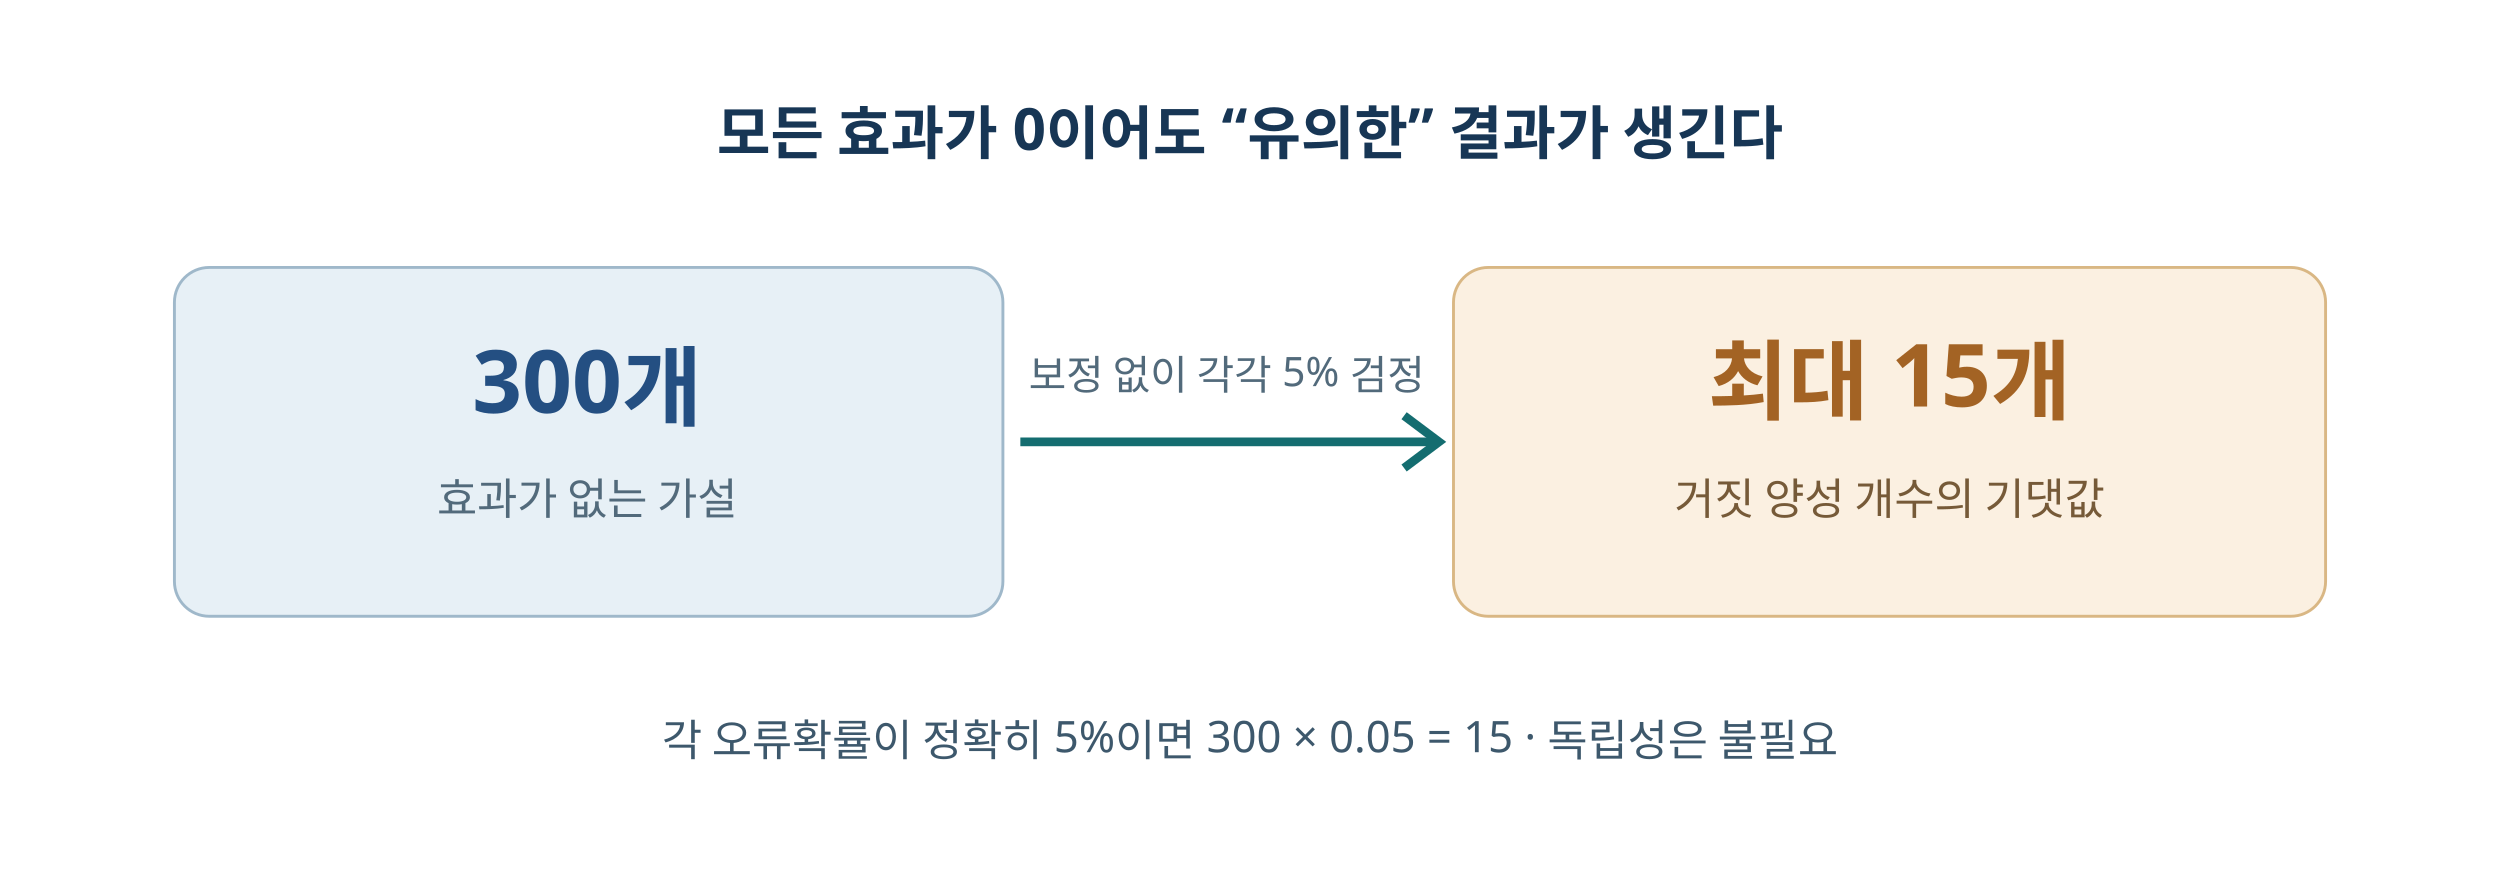
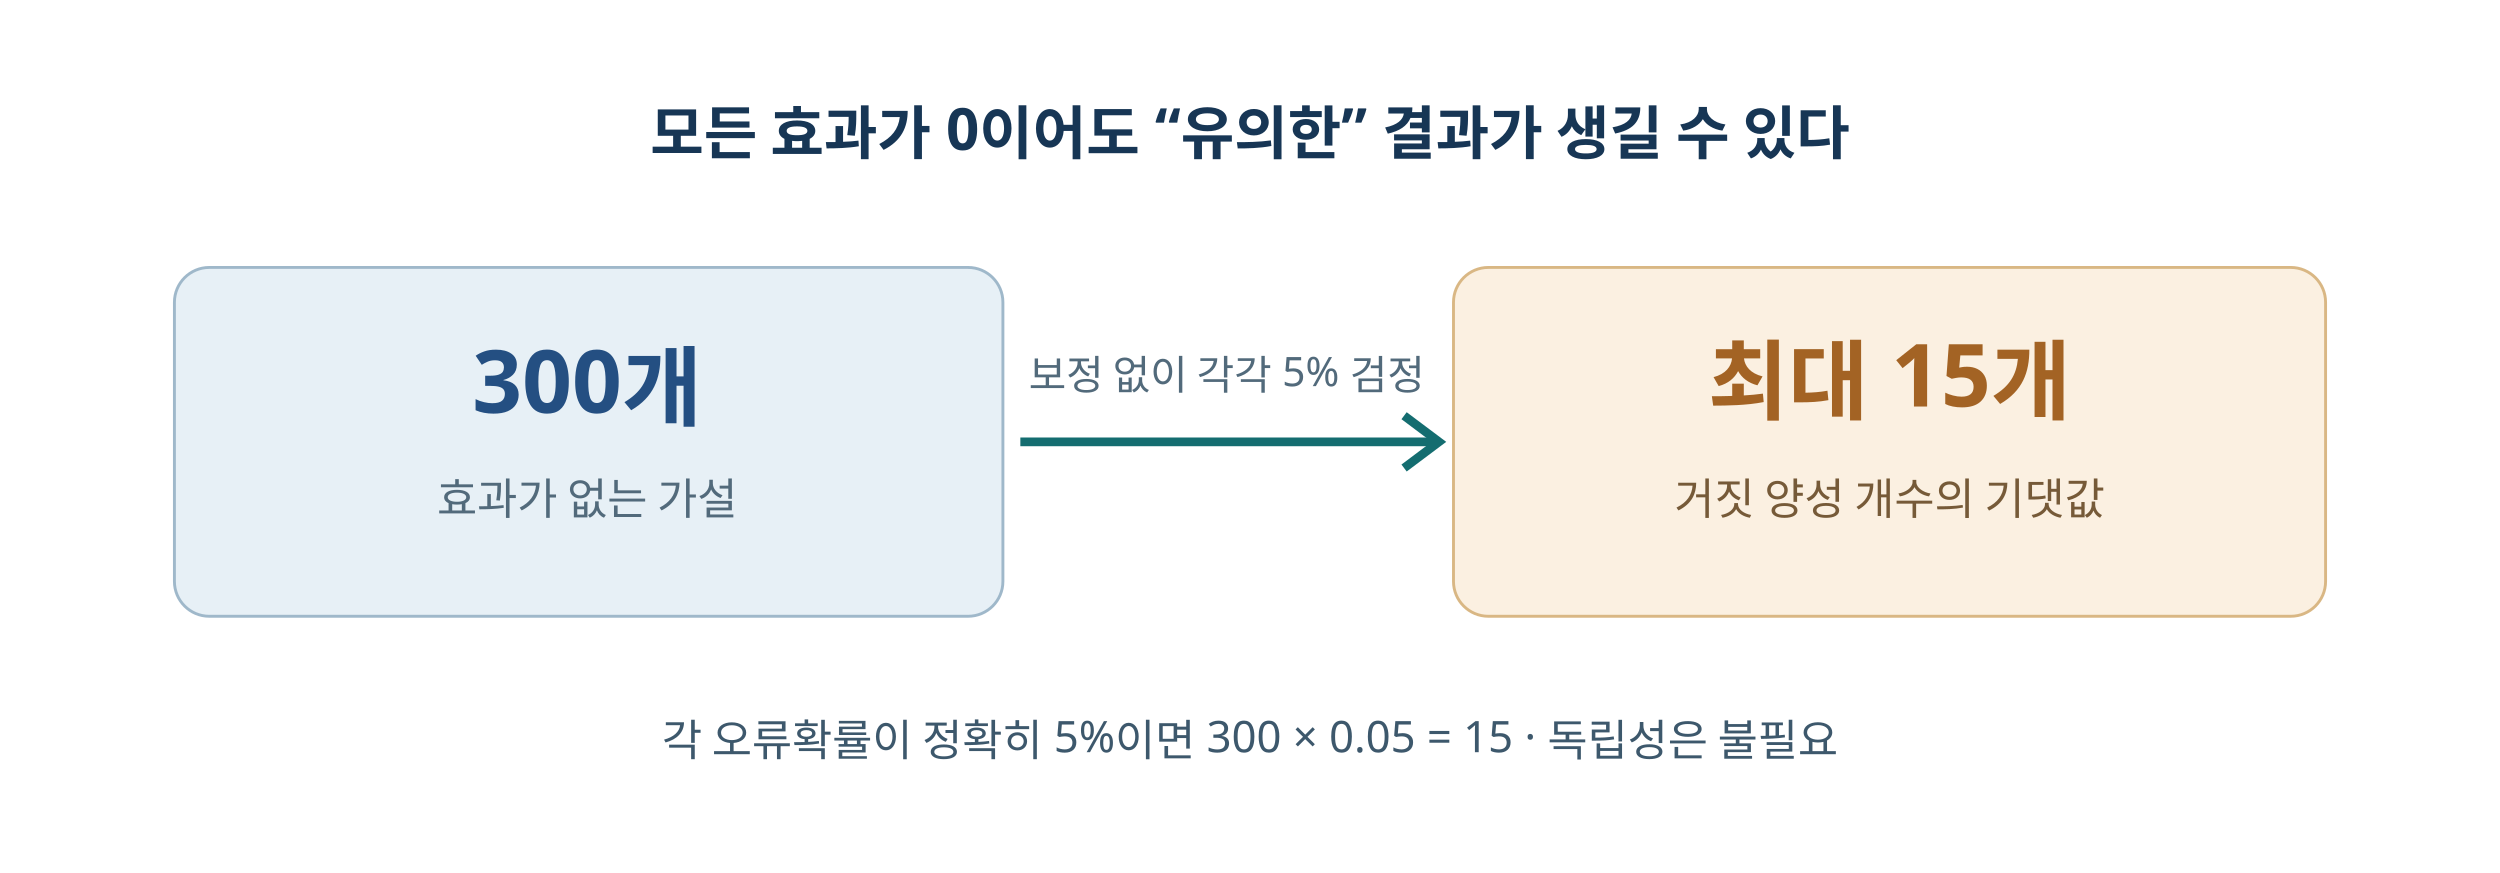
<svg xmlns="http://www.w3.org/2000/svg" viewBox="0 0 860 300" role="img" aria-labelledby="title desc">
  <g font-family="Noto Sans KR,Malgun Gothic,sans-serif" text-anchor="middle">
-     <text x="430" y="53" font-size="20" font-weight="700" fill="#173655">모든 효과가 0이어도 “유의한” 결과가 생긴다</text>
+     <text x="430" y="53" font-size="20" font-weight="700" fill="#173655">모든 효과가 0이어도 “유의한” 결과가 생길 수 있다</text>
    <rect x="60" y="92" width="285" height="120" rx="12" fill="#e7f0f6" stroke="#9fb8ca" />
    <text x="202" y="142" font-size="30" font-weight="700" fill="#244f82">300개</text>
    <text x="202" y="177" font-size="15" fill="#526a7b">효과가 없는 가설</text>
    <path d="M351 152 H494" fill="none" stroke="#146d70" stroke-width="3" />
    <path d="m483 143 12 9-12 9" fill="none" stroke="#146d70" stroke-width="3" />
    <text x="422" y="134" font-size="14" fill="#526a7b">보정 없이 각각 5% 검정</text>
    <rect x="500" y="92" width="300" height="120" rx="12" fill="#fbf0e1" stroke="#d9b784" />
    <text x="650" y="142" font-size="30" font-weight="700" fill="#a36324">최대 15개</text>
    <text x="650" y="177" font-size="15" fill="#765a38">거짓 양성 개수의 기댓값</text>
    <text x="430" y="260" font-size="15" fill="#3d586c">각 오류확률이 정확히 5%이면 300 × 0.05 = 15 · 독립성은 불필요</text>
  </g>
</svg>
